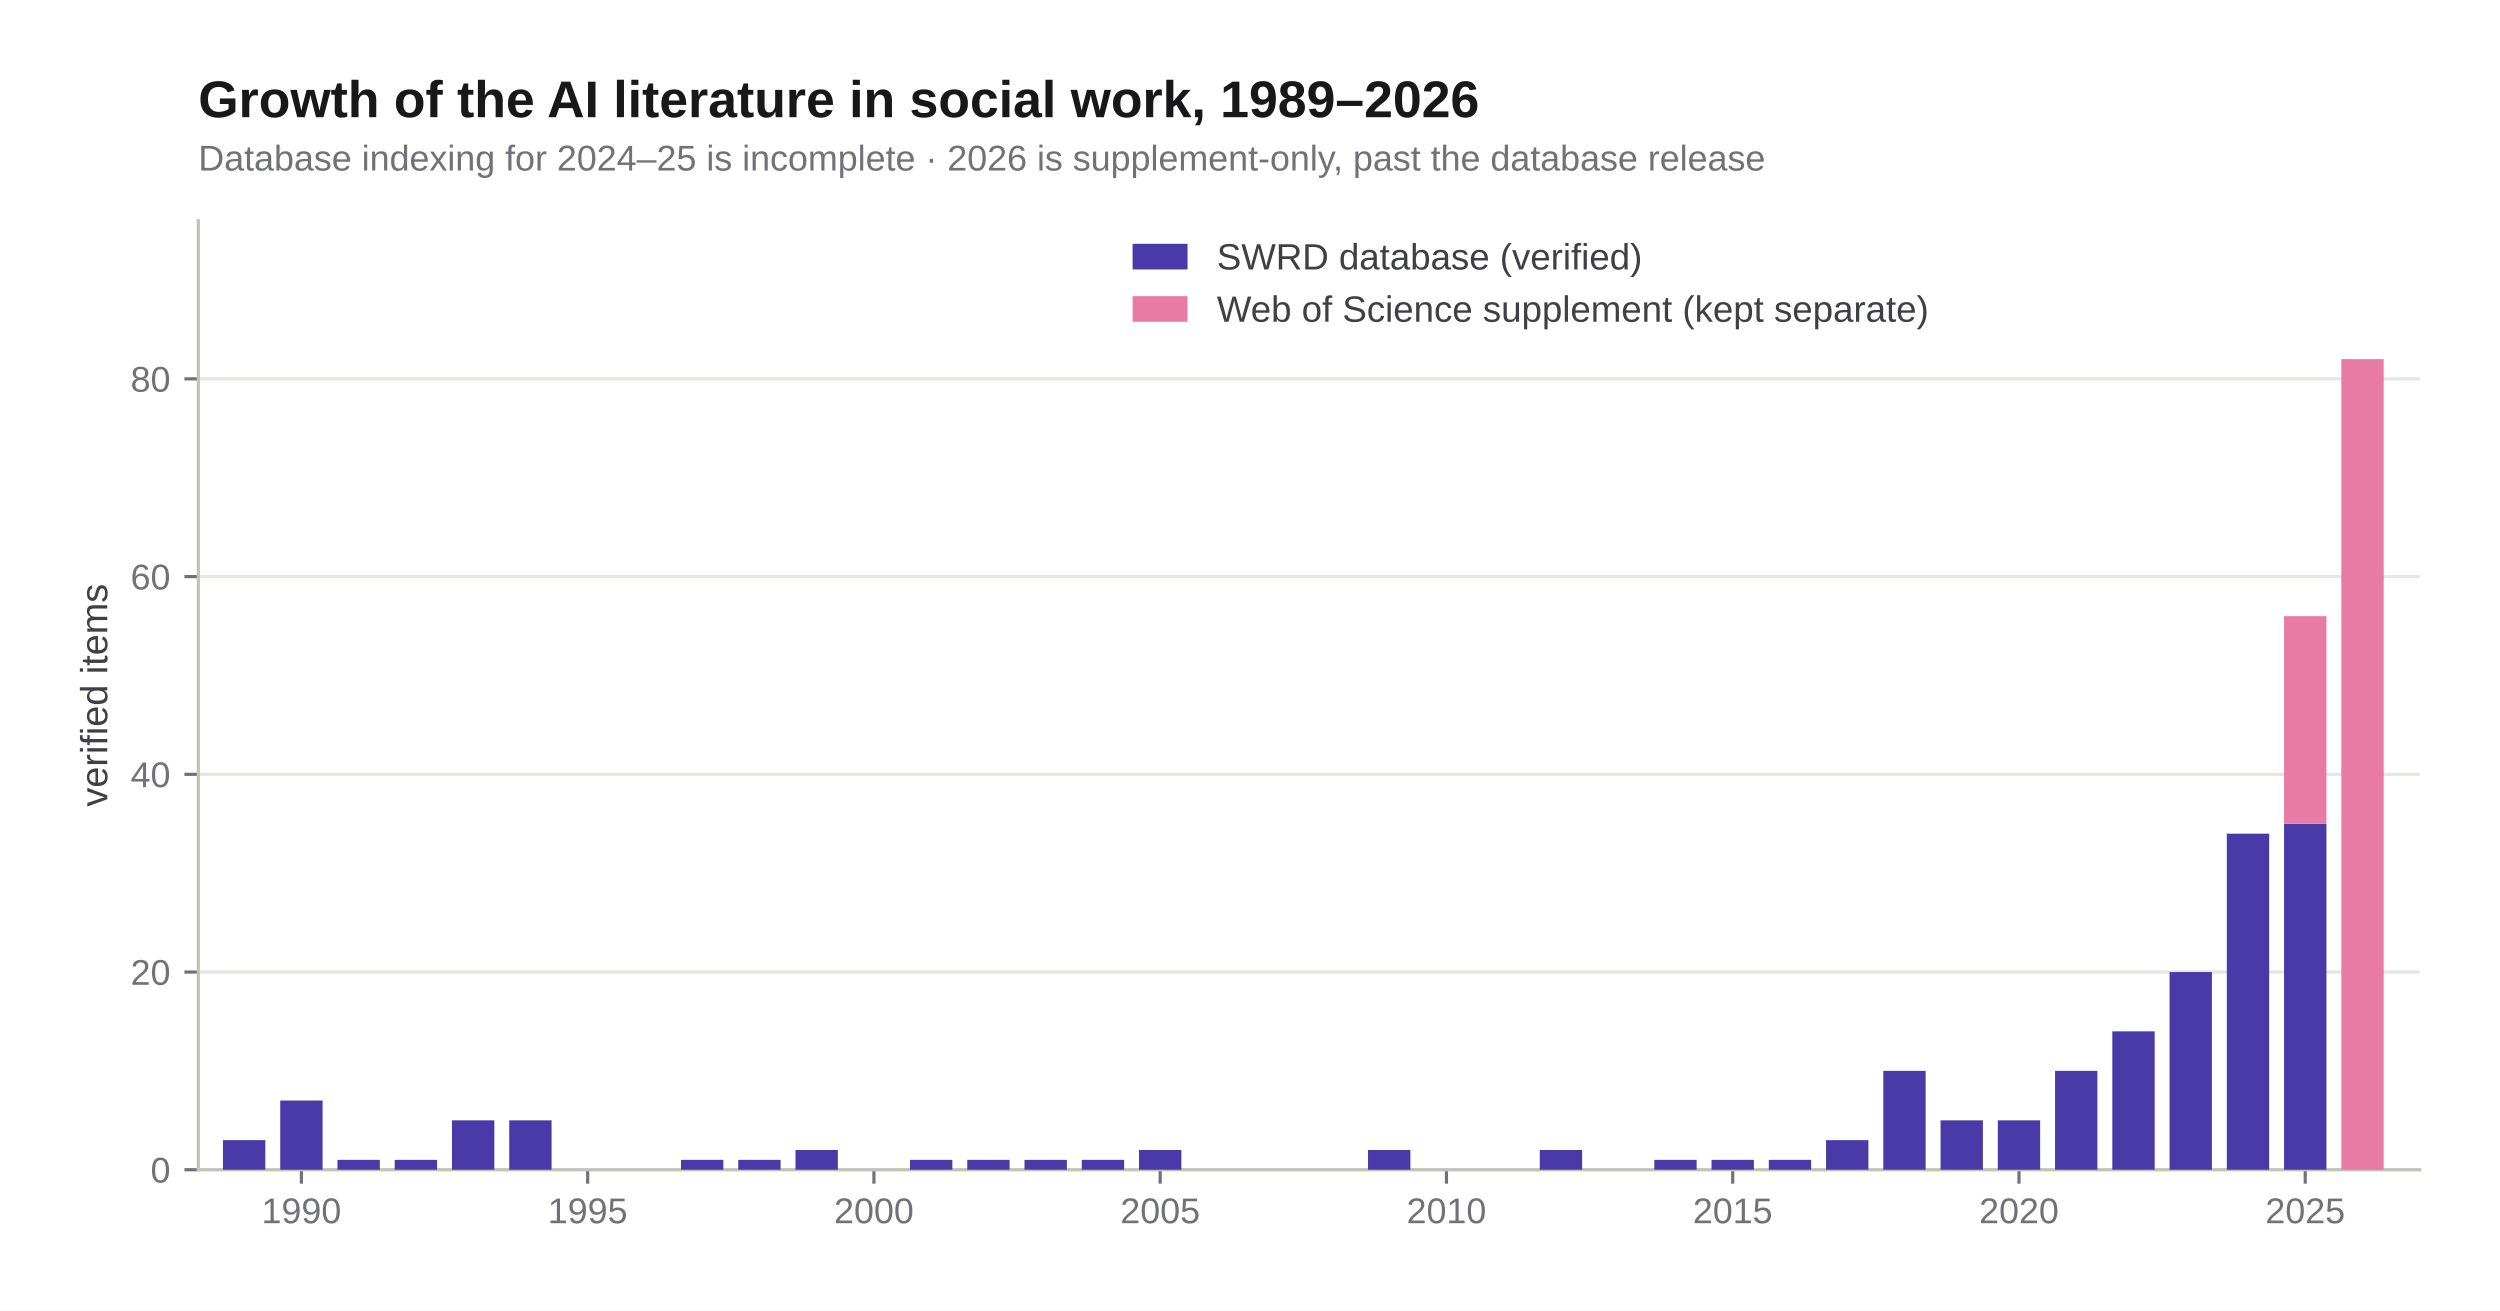
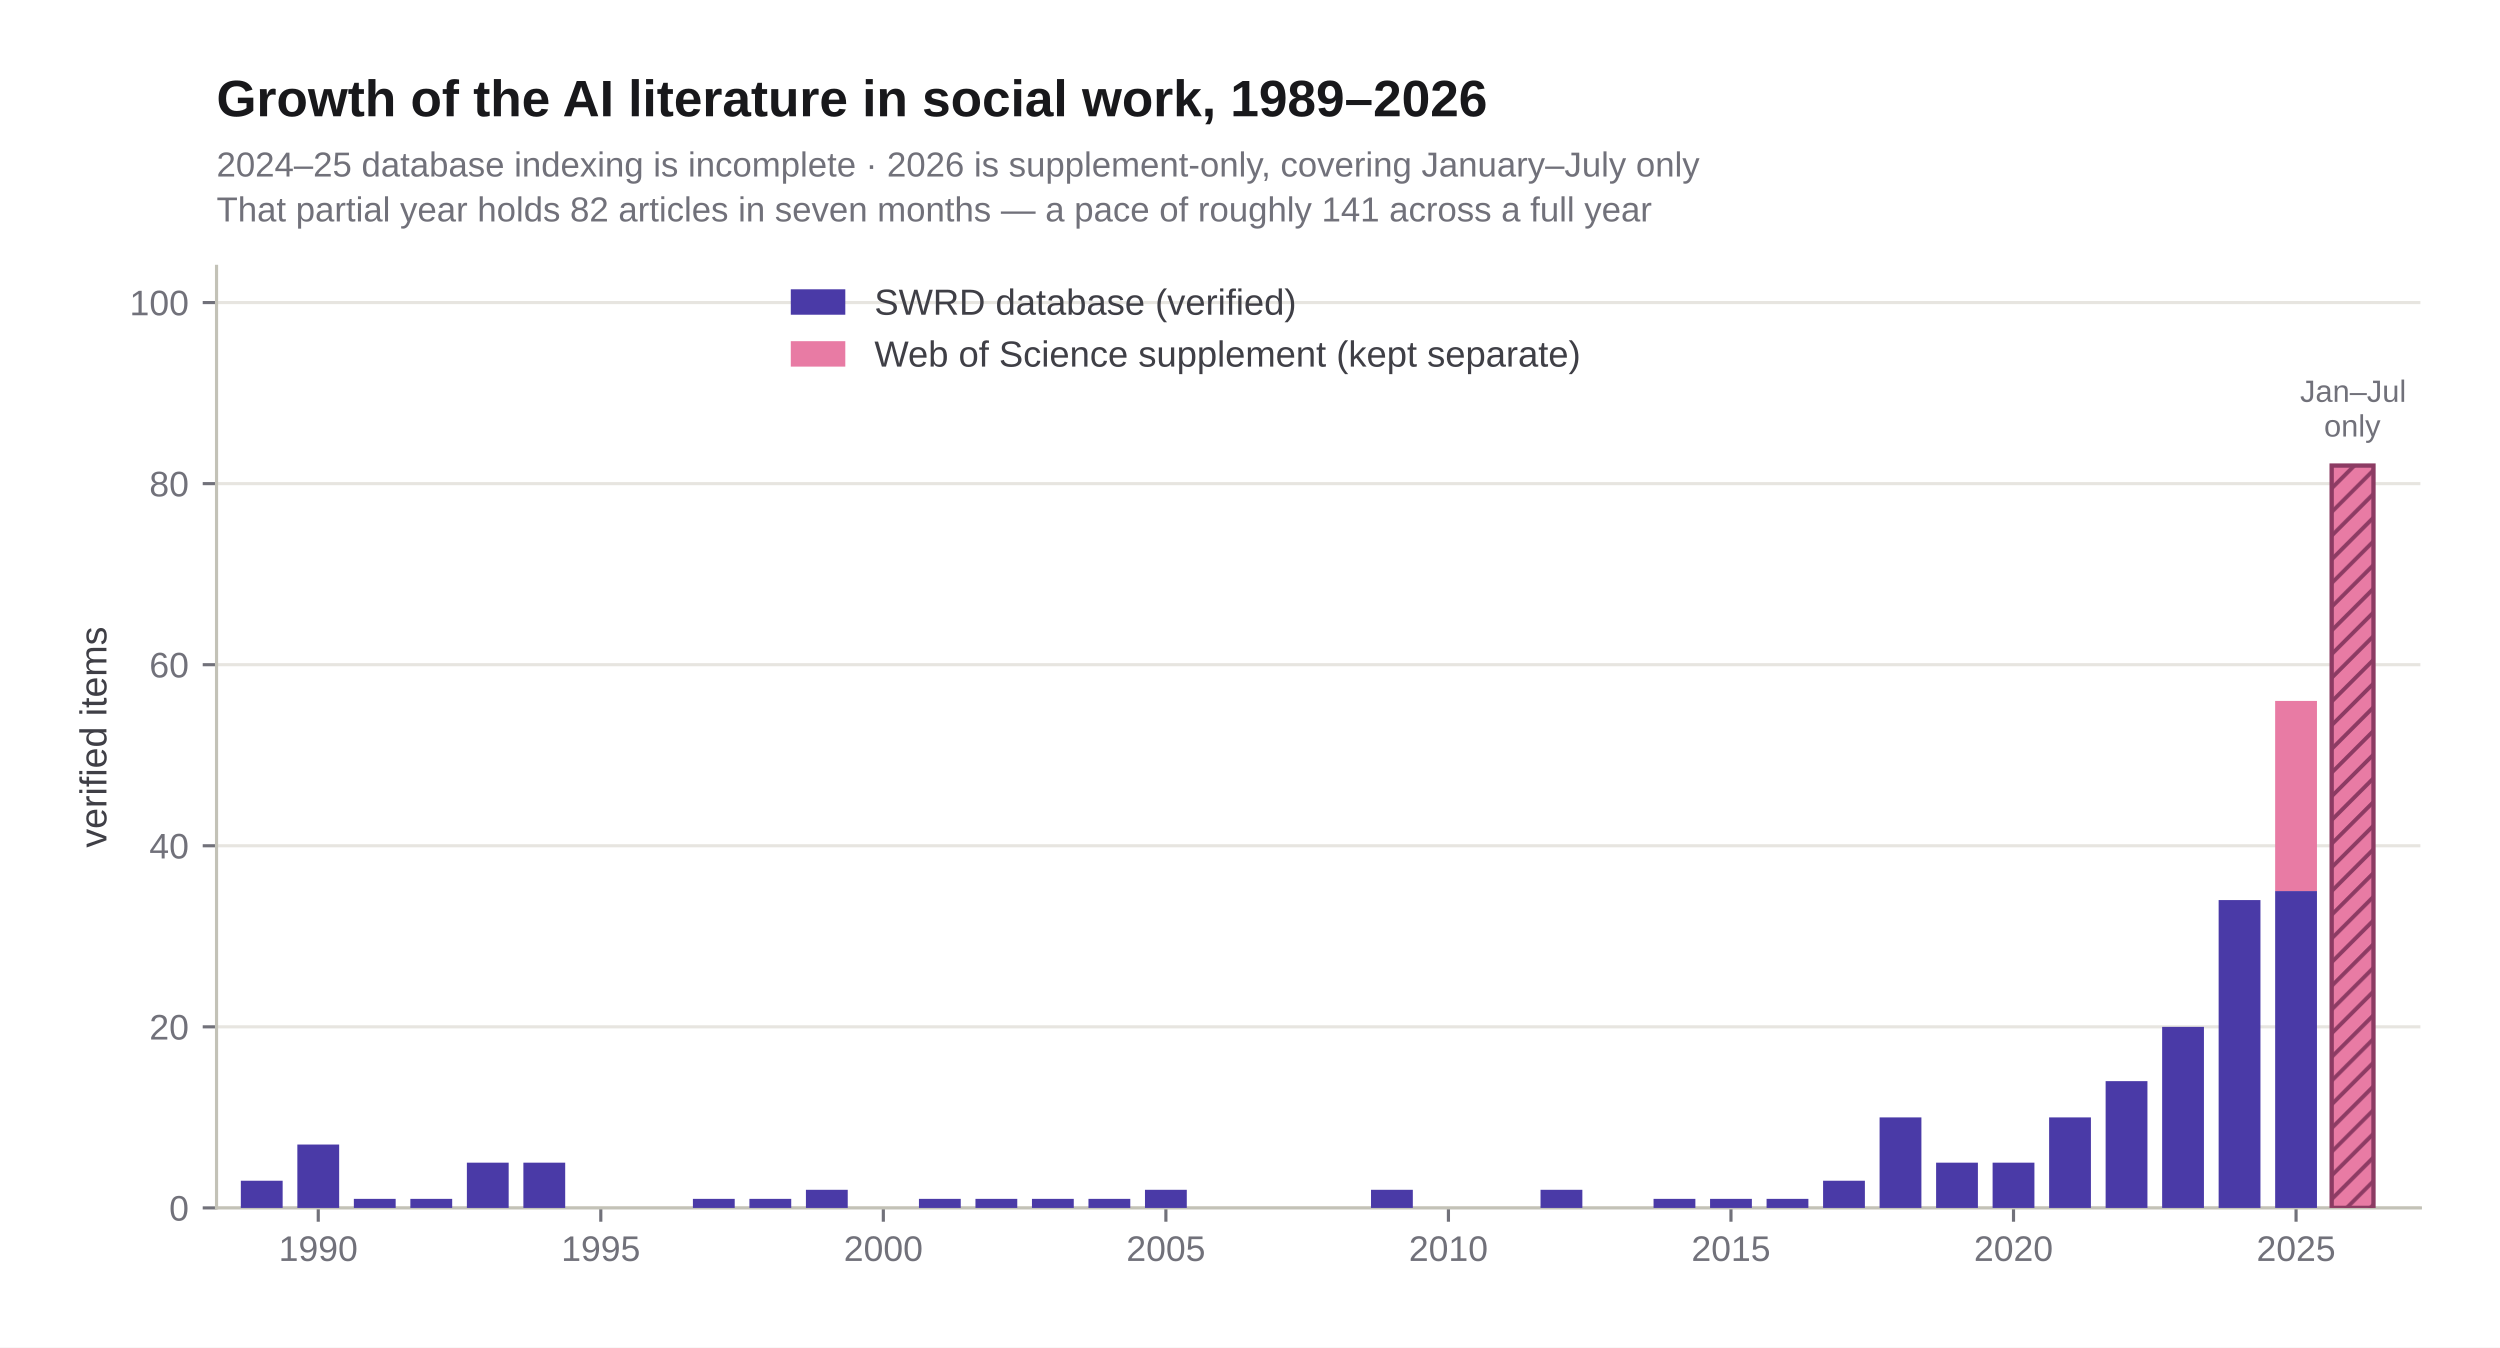
- <svg xmlns="http://www.w3.org/2000/svg" xmlns:xlink="http://www.w3.org/1999/xlink" width="627.982pt" height="329.195pt" viewBox="0 0 627.982 329.195" version="1.1">
+ <svg xmlns="http://www.w3.org/2000/svg" xmlns:xlink="http://www.w3.org/1999/xlink" width="632.986pt" height="341.195pt" viewBox="0 0 632.986 341.195" version="1.1">
  <defs>
    <style type="text/css">*{stroke-linejoin: round; stroke-linecap: butt}</style>
  </defs>
  <g id="figure_1">
    <g id="patch_1">
-       <path d="M 0 329.195  L 627.982 329.195  L 627.982 0  L 0 0  z " style="fill: #ffffff" />
+       <path d="M 0 341.195  L 632.986 341.195  L 632.986 0  L 0 0  z " style="fill: #ffffff" />
    </g>
    <g id="axes_1">
      <g id="patch_2">
-         <path d="M 49.822 293.835  L 607.822 293.835  L 607.822 55.443  L 49.822 55.443  z " style="fill: #ffffff" />
+         <path d="M 54.826 305.835  L 612.826 305.835  L 612.826 67.443  L 54.826 67.443  z " style="fill: #ffffff" />
      </g>
      <g id="matplotlib.axis_1">
        <g id="xtick_1">
          <g id="line2d_1">
            <defs>
-               <path id="med80082643" d="M 0 0  L 0 3.5  " style="stroke: #71717a; stroke-width: 0.8" />
+               <path id="mad8610418d" d="M 0 0  L 0 3.5  " style="stroke: #71717a; stroke-width: 0.8" />
            </defs>
            <g>
-               <use xlink:href="#med80082643" x="75.709" y="293.835" style="fill: #71717a; stroke: #71717a; stroke-width: 0.8" />
+               <use xlink:href="#mad8610418d" x="80.58" y="305.835" style="fill: #71717a; stroke: #71717a; stroke-width: 0.8" />
            </g>
          </g>
          <g id="text_1">
-             <text style="fill: #71717a; font: 9px 'IBM Plex Sans', 'system-ui', 'Helvetica Neue', 'Arial', sans-serif; text-anchor: middle" x="75.709" y="307.261" transform="rotate(-0 75.70886 307.2614)">1990</text>
+             <text style="fill: #71717a; font: 9px 'IBM Plex Sans', 'system-ui', 'Helvetica Neue', 'Arial', sans-serif; text-anchor: middle" x="80.58" y="319.261" transform="rotate(-0 80.57955 319.2614)">1990</text>
          </g>
        </g>
        <g id="xtick_2">
          <g id="line2d_2">
            <g>
-               <use xlink:href="#med80082643" x="147.616" y="293.835" style="fill: #71717a; stroke: #71717a; stroke-width: 0.8" />
+               <use xlink:href="#mad8610418d" x="152.118" y="305.835" style="fill: #71717a; stroke: #71717a; stroke-width: 0.8" />
            </g>
          </g>
          <g id="text_2">
-             <text style="fill: #71717a; font: 9px 'IBM Plex Sans', 'system-ui', 'Helvetica Neue', 'Arial', sans-serif; text-anchor: middle" x="147.616" y="307.261" transform="rotate(-0 147.6161 307.2614)">1995</text>
+             <text style="fill: #71717a; font: 9px 'IBM Plex Sans', 'system-ui', 'Helvetica Neue', 'Arial', sans-serif; text-anchor: middle" x="152.118" y="319.261" transform="rotate(-0 152.118 319.2614)">1995</text>
          </g>
        </g>
        <g id="xtick_3">
          <g id="line2d_3">
            <g>
-               <use xlink:href="#med80082643" x="219.523" y="293.835" style="fill: #71717a; stroke: #71717a; stroke-width: 0.8" />
+               <use xlink:href="#mad8610418d" x="223.656" y="305.835" style="fill: #71717a; stroke: #71717a; stroke-width: 0.8" />
            </g>
          </g>
          <g id="text_3">
-             <text style="fill: #71717a; font: 9px 'IBM Plex Sans', 'system-ui', 'Helvetica Neue', 'Arial', sans-serif; text-anchor: middle" x="219.523" y="307.261" transform="rotate(-0 219.5233 307.2614)">2000</text>
+             <text style="fill: #71717a; font: 9px 'IBM Plex Sans', 'system-ui', 'Helvetica Neue', 'Arial', sans-serif; text-anchor: middle" x="223.656" y="319.261" transform="rotate(-0 223.6565 319.2614)">2000</text>
          </g>
        </g>
        <g id="xtick_4">
          <g id="line2d_4">
            <g>
-               <use xlink:href="#med80082643" x="291.431" y="293.835" style="fill: #71717a; stroke: #71717a; stroke-width: 0.8" />
+               <use xlink:href="#mad8610418d" x="295.195" y="305.835" style="fill: #71717a; stroke: #71717a; stroke-width: 0.8" />
            </g>
          </g>
          <g id="text_4">
-             <text style="fill: #71717a; font: 9px 'IBM Plex Sans', 'system-ui', 'Helvetica Neue', 'Arial', sans-serif; text-anchor: middle" x="291.431" y="307.261" transform="rotate(-0 291.4305 307.2614)">2005</text>
+             <text style="fill: #71717a; font: 9px 'IBM Plex Sans', 'system-ui', 'Helvetica Neue', 'Arial', sans-serif; text-anchor: middle" x="295.195" y="319.261" transform="rotate(-0 295.1949 319.2614)">2005</text>
          </g>
        </g>
        <g id="xtick_5">
          <g id="line2d_5">
            <g>
-               <use xlink:href="#med80082643" x="363.338" y="293.835" style="fill: #71717a; stroke: #71717a; stroke-width: 0.8" />
+               <use xlink:href="#mad8610418d" x="366.733" y="305.835" style="fill: #71717a; stroke: #71717a; stroke-width: 0.8" />
            </g>
          </g>
          <g id="text_5">
-             <text style="fill: #71717a; font: 9px 'IBM Plex Sans', 'system-ui', 'Helvetica Neue', 'Arial', sans-serif; text-anchor: middle" x="363.338" y="307.261" transform="rotate(-0 363.3377 307.2614)">2010</text>
+             <text style="fill: #71717a; font: 9px 'IBM Plex Sans', 'system-ui', 'Helvetica Neue', 'Arial', sans-serif; text-anchor: middle" x="366.733" y="319.261" transform="rotate(-0 366.7334 319.2614)">2010</text>
          </g>
        </g>
        <g id="xtick_6">
          <g id="line2d_6">
            <g>
-               <use xlink:href="#med80082643" x="435.245" y="293.835" style="fill: #71717a; stroke: #71717a; stroke-width: 0.8" />
+               <use xlink:href="#mad8610418d" x="438.272" y="305.835" style="fill: #71717a; stroke: #71717a; stroke-width: 0.8" />
            </g>
          </g>
          <g id="text_6">
-             <text style="fill: #71717a; font: 9px 'IBM Plex Sans', 'system-ui', 'Helvetica Neue', 'Arial', sans-serif; text-anchor: middle" x="435.245" y="307.261" transform="rotate(-0 435.2449 307.2614)">2015</text>
+             <text style="fill: #71717a; font: 9px 'IBM Plex Sans', 'system-ui', 'Helvetica Neue', 'Arial', sans-serif; text-anchor: middle" x="438.272" y="319.261" transform="rotate(-0 438.2719 319.2614)">2015</text>
          </g>
        </g>
        <g id="xtick_7">
          <g id="line2d_7">
            <g>
-               <use xlink:href="#med80082643" x="507.152" y="293.835" style="fill: #71717a; stroke: #71717a; stroke-width: 0.8" />
+               <use xlink:href="#mad8610418d" x="509.81" y="305.835" style="fill: #71717a; stroke: #71717a; stroke-width: 0.8" />
            </g>
          </g>
          <g id="text_7">
-             <text style="fill: #71717a; font: 9px 'IBM Plex Sans', 'system-ui', 'Helvetica Neue', 'Arial', sans-serif; text-anchor: middle" x="507.152" y="307.261" transform="rotate(-0 507.1522 307.2614)">2020</text>
+             <text style="fill: #71717a; font: 9px 'IBM Plex Sans', 'system-ui', 'Helvetica Neue', 'Arial', sans-serif; text-anchor: middle" x="509.81" y="319.261" transform="rotate(-0 509.8103 319.2614)">2020</text>
          </g>
        </g>
        <g id="xtick_8">
          <g id="line2d_8">
            <g>
-               <use xlink:href="#med80082643" x="579.059" y="293.835" style="fill: #71717a; stroke: #71717a; stroke-width: 0.8" />
+               <use xlink:href="#mad8610418d" x="581.349" y="305.835" style="fill: #71717a; stroke: #71717a; stroke-width: 0.8" />
            </g>
          </g>
          <g id="text_8">
-             <text style="fill: #71717a; font: 9px 'IBM Plex Sans', 'system-ui', 'Helvetica Neue', 'Arial', sans-serif; text-anchor: middle" x="579.059" y="307.261" transform="rotate(-0 579.0594 307.2614)">2025</text>
+             <text style="fill: #71717a; font: 9px 'IBM Plex Sans', 'system-ui', 'Helvetica Neue', 'Arial', sans-serif; text-anchor: middle" x="581.349" y="319.261" transform="rotate(-0 581.3488 319.2614)">2025</text>
          </g>
        </g>
      </g>
      <g id="matplotlib.axis_2">
        <g id="ytick_1">
          <g id="line2d_9">
-             <path d="M 49.822 293.835  L 607.822 293.835  " clip-path="url(#p5506b8c9be)" style="fill: none; stroke: #e7e5e0; stroke-width: 0.8; stroke-linecap: square" />
+             <path d="M 54.826 305.835  L 612.826 305.835  " clip-path="url(#pf8985647d4)" style="fill: none; stroke: #e7e5e0; stroke-width: 0.8; stroke-linecap: square" />
          </g>
          <g id="line2d_10">
            <defs>
-               <path id="mc86edf8654" d="M 0 0  L -3.5 0  " style="stroke: #71717a; stroke-width: 0.8" />
+               <path id="mf8b7af0698" d="M 0 0  L -3.5 0  " style="stroke: #71717a; stroke-width: 0.8" />
            </defs>
            <g>
-               <use xlink:href="#mc86edf8654" x="49.822" y="293.835" style="fill: #71717a; stroke: #71717a; stroke-width: 0.8" />
+               <use xlink:href="#mf8b7af0698" x="54.826" y="305.835" style="fill: #71717a; stroke: #71717a; stroke-width: 0.8" />
            </g>
          </g>
          <g id="text_9">
-             <text style="fill: #71717a; font: 9px 'IBM Plex Sans', 'system-ui', 'Helvetica Neue', 'Arial', sans-serif; text-anchor: end" x="42.822" y="297.048" transform="rotate(-0 42.82227 297.0481)">0</text>
+             <text style="fill: #71717a; font: 9px 'IBM Plex Sans', 'system-ui', 'Helvetica Neue', 'Arial', sans-serif; text-anchor: end" x="47.826" y="309.048" transform="rotate(-0 47.8257 309.0481)">0</text>
          </g>
        </g>
        <g id="ytick_2">
          <g id="line2d_11">
-             <path d="M 49.822 244.17  L 607.822 244.17  " clip-path="url(#p5506b8c9be)" style="fill: none; stroke: #e7e5e0; stroke-width: 0.8; stroke-linecap: square" />
+             <path d="M 54.826 259.99  L 612.826 259.99  " clip-path="url(#pf8985647d4)" style="fill: none; stroke: #e7e5e0; stroke-width: 0.8; stroke-linecap: square" />
          </g>
          <g id="line2d_12">
            <g>
-               <use xlink:href="#mc86edf8654" x="49.822" y="244.17" style="fill: #71717a; stroke: #71717a; stroke-width: 0.8" />
+               <use xlink:href="#mf8b7af0698" x="54.826" y="259.99" style="fill: #71717a; stroke: #71717a; stroke-width: 0.8" />
            </g>
          </g>
          <g id="text_10">
-             <text style="fill: #71717a; font: 9px 'IBM Plex Sans', 'system-ui', 'Helvetica Neue', 'Arial', sans-serif; text-anchor: end" x="42.822" y="247.383" transform="rotate(-0 42.82227 247.3831)">20</text>
+             <text style="fill: #71717a; font: 9px 'IBM Plex Sans', 'system-ui', 'Helvetica Neue', 'Arial', sans-serif; text-anchor: end" x="47.826" y="263.203" transform="rotate(-0 47.8257 263.2035)">20</text>
          </g>
        </g>
        <g id="ytick_3">
          <g id="line2d_13">
-             <path d="M 49.822 194.505  L 607.822 194.505  " clip-path="url(#p5506b8c9be)" style="fill: none; stroke: #e7e5e0; stroke-width: 0.8; stroke-linecap: square" />
+             <path d="M 54.826 214.146  L 612.826 214.146  " clip-path="url(#pf8985647d4)" style="fill: none; stroke: #e7e5e0; stroke-width: 0.8; stroke-linecap: square" />
          </g>
          <g id="line2d_14">
            <g>
-               <use xlink:href="#mc86edf8654" x="49.822" y="194.505" style="fill: #71717a; stroke: #71717a; stroke-width: 0.8" />
+               <use xlink:href="#mf8b7af0698" x="54.826" y="214.146" style="fill: #71717a; stroke: #71717a; stroke-width: 0.8" />
            </g>
          </g>
          <g id="text_11">
-             <text style="fill: #71717a; font: 9px 'IBM Plex Sans', 'system-ui', 'Helvetica Neue', 'Arial', sans-serif; text-anchor: end" x="42.822" y="197.718" transform="rotate(-0 42.82227 197.7181)">40</text>
+             <text style="fill: #71717a; font: 9px 'IBM Plex Sans', 'system-ui', 'Helvetica Neue', 'Arial', sans-serif; text-anchor: end" x="47.826" y="217.359" transform="rotate(-0 47.8257 217.3589)">40</text>
          </g>
        </g>
        <g id="ytick_4">
          <g id="line2d_15">
-             <path d="M 49.822 144.84  L 607.822 144.84  " clip-path="url(#p5506b8c9be)" style="fill: none; stroke: #e7e5e0; stroke-width: 0.8; stroke-linecap: square" />
+             <path d="M 54.826 168.301  L 612.826 168.301  " clip-path="url(#pf8985647d4)" style="fill: none; stroke: #e7e5e0; stroke-width: 0.8; stroke-linecap: square" />
          </g>
          <g id="line2d_16">
            <g>
-               <use xlink:href="#mc86edf8654" x="49.822" y="144.84" style="fill: #71717a; stroke: #71717a; stroke-width: 0.8" />
+               <use xlink:href="#mf8b7af0698" x="54.826" y="168.301" style="fill: #71717a; stroke: #71717a; stroke-width: 0.8" />
            </g>
          </g>
          <g id="text_12">
-             <text style="fill: #71717a; font: 9px 'IBM Plex Sans', 'system-ui', 'Helvetica Neue', 'Arial', sans-serif; text-anchor: end" x="42.822" y="148.053" transform="rotate(-0 42.82227 148.0531)">60</text>
+             <text style="fill: #71717a; font: 9px 'IBM Plex Sans', 'system-ui', 'Helvetica Neue', 'Arial', sans-serif; text-anchor: end" x="47.826" y="171.514" transform="rotate(-0 47.8257 171.5142)">60</text>
          </g>
        </g>
        <g id="ytick_5">
          <g id="line2d_17">
-             <path d="M 49.822 95.175  L 607.822 95.175  " clip-path="url(#p5506b8c9be)" style="fill: none; stroke: #e7e5e0; stroke-width: 0.8; stroke-linecap: square" />
+             <path d="M 54.826 122.456  L 612.826 122.456  " clip-path="url(#pf8985647d4)" style="fill: none; stroke: #e7e5e0; stroke-width: 0.8; stroke-linecap: square" />
          </g>
          <g id="line2d_18">
            <g>
-               <use xlink:href="#mc86edf8654" x="49.822" y="95.175" style="fill: #71717a; stroke: #71717a; stroke-width: 0.8" />
+               <use xlink:href="#mf8b7af0698" x="54.826" y="122.456" style="fill: #71717a; stroke: #71717a; stroke-width: 0.8" />
            </g>
          </g>
          <g id="text_13">
-             <text style="fill: #71717a; font: 9px 'IBM Plex Sans', 'system-ui', 'Helvetica Neue', 'Arial', sans-serif; text-anchor: end" x="42.822" y="98.388" transform="rotate(-0 42.82227 98.38809)">80</text>
-           </g>
-         </g>
-         <g id="text_14">
-           <text style="fill: #3f3f46; font: 9.5px 'IBM Plex Sans', 'system-ui', 'Helvetica Neue', 'Arial', sans-serif; text-anchor: middle" x="26.944" y="174.639" transform="rotate(-90 26.94359 174.6388)">verified items</text>
+             <text style="fill: #71717a; font: 9px 'IBM Plex Sans', 'system-ui', 'Helvetica Neue', 'Arial', sans-serif; text-anchor: end" x="47.826" y="125.67" transform="rotate(-0 47.8257 125.6696)">80</text>
+           </g>
+         </g>
+         <g id="ytick_6">
+           <g id="line2d_19">
+             <path d="M 54.826 76.612  L 612.826 76.612  " clip-path="url(#pf8985647d4)" style="fill: none; stroke: #e7e5e0; stroke-width: 0.8; stroke-linecap: square" />
+           </g>
+           <g id="line2d_20">
+             <g>
+               <use xlink:href="#mf8b7af0698" x="54.826" y="76.612" style="fill: #71717a; stroke: #71717a; stroke-width: 0.8" />
+             </g>
+           </g>
+           <g id="text_14">
+             <text style="fill: #71717a; font: 9px 'IBM Plex Sans', 'system-ui', 'Helvetica Neue', 'Arial', sans-serif; text-anchor: end" x="47.826" y="79.825" transform="rotate(-0 47.8257 79.82502)">100</text>
+           </g>
+         </g>
+         <g id="text_15">
+           <text style="fill: #3f3f46; font: 9.5px 'IBM Plex Sans', 'system-ui', 'Helvetica Neue', 'Arial', sans-serif; text-anchor: middle" x="26.944" y="186.639" transform="rotate(-90 26.94359 186.6388)">verified items</text>
        </g>
      </g>
      <g id="patch_3">
-         <path d="M 49.822 293.835  L 49.822 55.443  " style="fill: none; stroke: #c3c2b7; stroke-width: 0.8; stroke-linejoin: miter; stroke-linecap: square" />
+         <path d="M 54.826 305.835  L 54.826 67.443  " style="fill: none; stroke: #c3c2b7; stroke-width: 0.8; stroke-linejoin: miter; stroke-linecap: square" />
      </g>
      <g id="patch_4">
-         <path d="M 49.822 293.835  L 607.822 293.835  " style="fill: none; stroke: #c3c2b7; stroke-width: 0.8; stroke-linejoin: miter; stroke-linecap: square" />
+         <path d="M 54.826 305.835  L 612.826 305.835  " style="fill: none; stroke: #c3c2b7; stroke-width: 0.8; stroke-linejoin: miter; stroke-linecap: square" />
      </g>
      <g id="patch_5">
-         <path d="M 56.006 293.835  L 66.649 293.835  L 66.649 286.385  L 56.006 286.385  z " clip-path="url(#p5506b8c9be)" style="fill: #4a3aa7" />
+         <path d="M 60.978 305.835  L 71.566 305.835  L 71.566 298.958  L 60.978 298.958  z " clip-path="url(#pf8985647d4)" style="fill: #4a3aa7" />
      </g>
      <g id="patch_6">
-         <path d="M 70.388 293.835  L 81.03 293.835  L 81.03 276.452  L 70.388 276.452  z " clip-path="url(#p5506b8c9be)" style="fill: #4a3aa7" />
+         <path d="M 75.286 305.835  L 85.873 305.835  L 85.873 289.789  L 75.286 289.789  z " clip-path="url(#pf8985647d4)" style="fill: #4a3aa7" />
      </g>
      <g id="patch_7">
-         <path d="M 84.769 293.835  L 95.411 293.835  L 95.411 291.352  L 84.769 291.352  z " clip-path="url(#p5506b8c9be)" style="fill: #4a3aa7" />
+         <path d="M 89.593 305.835  L 100.181 305.835  L 100.181 303.543  L 89.593 303.543  z " clip-path="url(#pf8985647d4)" style="fill: #4a3aa7" />
      </g>
      <g id="patch_8">
-         <path d="M 99.151 293.835  L 109.793 293.835  L 109.793 291.352  L 99.151 291.352  z " clip-path="url(#p5506b8c9be)" style="fill: #4a3aa7" />
+         <path d="M 103.901 305.835  L 114.489 305.835  L 114.489 303.543  L 103.901 303.543  z " clip-path="url(#pf8985647d4)" style="fill: #4a3aa7" />
      </g>
      <g id="patch_9">
-         <path d="M 113.532 293.835  L 124.174 293.835  L 124.174 281.419  L 113.532 281.419  z " clip-path="url(#p5506b8c9be)" style="fill: #4a3aa7" />
+         <path d="M 118.209 305.835  L 128.796 305.835  L 128.796 294.374  L 118.209 294.374  z " clip-path="url(#pf8985647d4)" style="fill: #4a3aa7" />
      </g>
      <g id="patch_10">
-         <path d="M 127.914 293.835  L 138.556 293.835  L 138.556 281.419  L 127.914 281.419  z " clip-path="url(#p5506b8c9be)" style="fill: #4a3aa7" />
+         <path d="M 132.516 305.835  L 143.104 305.835  L 143.104 294.374  L 132.516 294.374  z " clip-path="url(#pf8985647d4)" style="fill: #4a3aa7" />
      </g>
      <g id="patch_11">
-         <path d="M 142.295 293.835  L 152.937 293.835  L 152.937 293.835  L 142.295 293.835  z " clip-path="url(#p5506b8c9be)" style="fill: #4a3aa7" />
+         <path d="M 146.824 305.835  L 157.412 305.835  L 157.412 305.835  L 146.824 305.835  z " clip-path="url(#pf8985647d4)" style="fill: #4a3aa7" />
      </g>
      <g id="patch_12">
-         <path d="M 156.676 293.835  L 167.319 293.835  L 167.319 293.835  L 156.676 293.835  z " clip-path="url(#p5506b8c9be)" style="fill: #4a3aa7" />
+         <path d="M 161.132 305.835  L 171.72 305.835  L 171.72 305.835  L 161.132 305.835  z " clip-path="url(#pf8985647d4)" style="fill: #4a3aa7" />
      </g>
      <g id="patch_13">
-         <path d="M 171.058 293.835  L 181.7 293.835  L 181.7 291.352  L 171.058 291.352  z " clip-path="url(#p5506b8c9be)" style="fill: #4a3aa7" />
+         <path d="M 175.44 305.835  L 186.027 305.835  L 186.027 303.543  L 175.44 303.543  z " clip-path="url(#pf8985647d4)" style="fill: #4a3aa7" />
      </g>
      <g id="patch_14">
-         <path d="M 185.439 293.835  L 196.082 293.835  L 196.082 291.352  L 185.439 291.352  z " clip-path="url(#p5506b8c9be)" style="fill: #4a3aa7" />
+         <path d="M 189.747 305.835  L 200.335 305.835  L 200.335 303.543  L 189.747 303.543  z " clip-path="url(#pf8985647d4)" style="fill: #4a3aa7" />
      </g>
      <g id="patch_15">
-         <path d="M 199.821 293.835  L 210.463 293.835  L 210.463 288.868  L 199.821 288.868  z " clip-path="url(#p5506b8c9be)" style="fill: #4a3aa7" />
+         <path d="M 204.055 305.835  L 214.643 305.835  L 214.643 301.25  L 204.055 301.25  z " clip-path="url(#pf8985647d4)" style="fill: #4a3aa7" />
      </g>
      <g id="patch_16">
-         <path d="M 214.202 293.835  L 224.844 293.835  L 224.844 293.835  L 214.202 293.835  z " clip-path="url(#p5506b8c9be)" style="fill: #4a3aa7" />
+         <path d="M 218.363 305.835  L 228.95 305.835  L 228.95 305.835  L 218.363 305.835  z " clip-path="url(#pf8985647d4)" style="fill: #4a3aa7" />
      </g>
      <g id="patch_17">
-         <path d="M 228.584 293.835  L 239.226 293.835  L 239.226 291.352  L 228.584 291.352  z " clip-path="url(#p5506b8c9be)" style="fill: #4a3aa7" />
+         <path d="M 232.67 305.835  L 243.258 305.835  L 243.258 303.543  L 232.67 303.543  z " clip-path="url(#pf8985647d4)" style="fill: #4a3aa7" />
      </g>
      <g id="patch_18">
-         <path d="M 242.965 293.835  L 253.607 293.835  L 253.607 291.352  L 242.965 291.352  z " clip-path="url(#p5506b8c9be)" style="fill: #4a3aa7" />
+         <path d="M 246.978 305.835  L 257.566 305.835  L 257.566 303.543  L 246.978 303.543  z " clip-path="url(#pf8985647d4)" style="fill: #4a3aa7" />
      </g>
      <g id="patch_19">
-         <path d="M 257.346 293.835  L 267.989 293.835  L 267.989 291.352  L 257.346 291.352  z " clip-path="url(#p5506b8c9be)" style="fill: #4a3aa7" />
+         <path d="M 261.286 305.835  L 271.873 305.835  L 271.873 303.543  L 261.286 303.543  z " clip-path="url(#pf8985647d4)" style="fill: #4a3aa7" />
      </g>
      <g id="patch_20">
-         <path d="M 271.728 293.835  L 282.37 293.835  L 282.37 291.352  L 271.728 291.352  z " clip-path="url(#p5506b8c9be)" style="fill: #4a3aa7" />
+         <path d="M 275.593 305.835  L 286.181 305.835  L 286.181 303.543  L 275.593 303.543  z " clip-path="url(#pf8985647d4)" style="fill: #4a3aa7" />
      </g>
      <g id="patch_21">
-         <path d="M 286.109 293.835  L 296.752 293.835  L 296.752 288.868  L 286.109 288.868  z " clip-path="url(#p5506b8c9be)" style="fill: #4a3aa7" />
+         <path d="M 289.901 305.835  L 300.489 305.835  L 300.489 301.25  L 289.901 301.25  z " clip-path="url(#pf8985647d4)" style="fill: #4a3aa7" />
      </g>
      <g id="patch_22">
-         <path d="M 300.491 293.835  L 311.133 293.835  L 311.133 293.835  L 300.491 293.835  z " clip-path="url(#p5506b8c9be)" style="fill: #4a3aa7" />
+         <path d="M 304.209 305.835  L 314.796 305.835  L 314.796 305.835  L 304.209 305.835  z " clip-path="url(#pf8985647d4)" style="fill: #4a3aa7" />
      </g>
      <g id="patch_23">
-         <path d="M 314.872 293.835  L 325.515 293.835  L 325.515 293.835  L 314.872 293.835  z " clip-path="url(#p5506b8c9be)" style="fill: #4a3aa7" />
+         <path d="M 318.516 305.835  L 329.104 305.835  L 329.104 305.835  L 318.516 305.835  z " clip-path="url(#pf8985647d4)" style="fill: #4a3aa7" />
      </g>
      <g id="patch_24">
-         <path d="M 329.254 293.835  L 339.896 293.835  L 339.896 293.835  L 329.254 293.835  z " clip-path="url(#p5506b8c9be)" style="fill: #4a3aa7" />
+         <path d="M 332.824 305.835  L 343.412 305.835  L 343.412 305.835  L 332.824 305.835  z " clip-path="url(#pf8985647d4)" style="fill: #4a3aa7" />
      </g>
      <g id="patch_25">
-         <path d="M 343.635 293.835  L 354.277 293.835  L 354.277 288.868  L 343.635 288.868  z " clip-path="url(#p5506b8c9be)" style="fill: #4a3aa7" />
+         <path d="M 347.132 305.835  L 357.72 305.835  L 357.72 301.25  L 347.132 301.25  z " clip-path="url(#pf8985647d4)" style="fill: #4a3aa7" />
      </g>
      <g id="patch_26">
-         <path d="M 358.017 293.835  L 368.659 293.835  L 368.659 293.835  L 358.017 293.835  z " clip-path="url(#p5506b8c9be)" style="fill: #4a3aa7" />
+         <path d="M 361.44 305.835  L 372.027 305.835  L 372.027 305.835  L 361.44 305.835  z " clip-path="url(#pf8985647d4)" style="fill: #4a3aa7" />
      </g>
      <g id="patch_27">
-         <path d="M 372.398 293.835  L 383.04 293.835  L 383.04 293.835  L 372.398 293.835  z " clip-path="url(#p5506b8c9be)" style="fill: #4a3aa7" />
+         <path d="M 375.747 305.835  L 386.335 305.835  L 386.335 305.835  L 375.747 305.835  z " clip-path="url(#pf8985647d4)" style="fill: #4a3aa7" />
      </g>
      <g id="patch_28">
-         <path d="M 386.779 293.835  L 397.422 293.835  L 397.422 288.868  L 386.779 288.868  z " clip-path="url(#p5506b8c9be)" style="fill: #4a3aa7" />
+         <path d="M 390.055 305.835  L 400.643 305.835  L 400.643 301.25  L 390.055 301.25  z " clip-path="url(#pf8985647d4)" style="fill: #4a3aa7" />
      </g>
      <g id="patch_29">
-         <path d="M 401.161 293.835  L 411.803 293.835  L 411.803 293.835  L 401.161 293.835  z " clip-path="url(#p5506b8c9be)" style="fill: #4a3aa7" />
+         <path d="M 404.363 305.835  L 414.95 305.835  L 414.95 305.835  L 404.363 305.835  z " clip-path="url(#pf8985647d4)" style="fill: #4a3aa7" />
      </g>
      <g id="patch_30">
-         <path d="M 415.542 293.835  L 426.185 293.835  L 426.185 291.352  L 415.542 291.352  z " clip-path="url(#p5506b8c9be)" style="fill: #4a3aa7" />
+         <path d="M 418.67 305.835  L 429.258 305.835  L 429.258 303.543  L 418.67 303.543  z " clip-path="url(#pf8985647d4)" style="fill: #4a3aa7" />
      </g>
      <g id="patch_31">
-         <path d="M 429.924 293.835  L 440.566 293.835  L 440.566 291.352  L 429.924 291.352  z " clip-path="url(#p5506b8c9be)" style="fill: #4a3aa7" />
+         <path d="M 432.978 305.835  L 443.566 305.835  L 443.566 303.543  L 432.978 303.543  z " clip-path="url(#pf8985647d4)" style="fill: #4a3aa7" />
      </g>
      <g id="patch_32">
-         <path d="M 444.305 293.835  L 454.948 293.835  L 454.948 291.352  L 444.305 291.352  z " clip-path="url(#p5506b8c9be)" style="fill: #4a3aa7" />
+         <path d="M 447.286 305.835  L 457.873 305.835  L 457.873 303.543  L 447.286 303.543  z " clip-path="url(#pf8985647d4)" style="fill: #4a3aa7" />
      </g>
      <g id="patch_33">
-         <path d="M 458.687 293.835  L 469.329 293.835  L 469.329 286.385  L 458.687 286.385  z " clip-path="url(#p5506b8c9be)" style="fill: #4a3aa7" />
+         <path d="M 461.593 305.835  L 472.181 305.835  L 472.181 298.958  L 461.593 298.958  z " clip-path="url(#pf8985647d4)" style="fill: #4a3aa7" />
      </g>
      <g id="patch_34">
-         <path d="M 473.068 293.835  L 483.71 293.835  L 483.71 269.002  L 473.068 269.002  z " clip-path="url(#p5506b8c9be)" style="fill: #4a3aa7" />
+         <path d="M 475.901 305.835  L 486.489 305.835  L 486.489 282.913  L 475.901 282.913  z " clip-path="url(#pf8985647d4)" style="fill: #4a3aa7" />
      </g>
      <g id="patch_35">
-         <path d="M 487.45 293.835  L 498.092 293.835  L 498.092 281.419  L 487.45 281.419  z " clip-path="url(#p5506b8c9be)" style="fill: #4a3aa7" />
+         <path d="M 490.209 305.835  L 500.796 305.835  L 500.796 294.374  L 490.209 294.374  z " clip-path="url(#pf8985647d4)" style="fill: #4a3aa7" />
      </g>
      <g id="patch_36">
-         <path d="M 501.831 293.835  L 512.473 293.835  L 512.473 281.419  L 501.831 281.419  z " clip-path="url(#p5506b8c9be)" style="fill: #4a3aa7" />
+         <path d="M 504.516 305.835  L 515.104 305.835  L 515.104 294.374  L 504.516 294.374  z " clip-path="url(#pf8985647d4)" style="fill: #4a3aa7" />
      </g>
      <g id="patch_37">
-         <path d="M 516.212 293.835  L 526.855 293.835  L 526.855 269.002  L 516.212 269.002  z " clip-path="url(#p5506b8c9be)" style="fill: #4a3aa7" />
+         <path d="M 518.824 305.835  L 529.412 305.835  L 529.412 282.913  L 518.824 282.913  z " clip-path="url(#pf8985647d4)" style="fill: #4a3aa7" />
      </g>
      <g id="patch_38">
-         <path d="M 530.594 293.835  L 541.236 293.835  L 541.236 259.069  L 530.594 259.069  z " clip-path="url(#p5506b8c9be)" style="fill: #4a3aa7" />
+         <path d="M 533.132 305.835  L 543.72 305.835  L 543.72 273.744  L 533.132 273.744  z " clip-path="url(#pf8985647d4)" style="fill: #4a3aa7" />
      </g>
      <g id="patch_39">
-         <path d="M 544.975 293.835  L 555.618 293.835  L 555.618 244.17  L 544.975 244.17  z " clip-path="url(#p5506b8c9be)" style="fill: #4a3aa7" />
+         <path d="M 547.44 305.835  L 558.027 305.835  L 558.027 259.99  L 547.44 259.99  z " clip-path="url(#pf8985647d4)" style="fill: #4a3aa7" />
      </g>
      <g id="patch_40">
-         <path d="M 559.357 293.835  L 569.999 293.835  L 569.999 209.404  L 559.357 209.404  z " clip-path="url(#p5506b8c9be)" style="fill: #4a3aa7" />
+         <path d="M 561.747 305.835  L 572.335 305.835  L 572.335 227.899  L 561.747 227.899  z " clip-path="url(#pf8985647d4)" style="fill: #4a3aa7" />
      </g>
      <g id="patch_41">
-         <path d="M 573.738 293.835  L 584.381 293.835  L 584.381 206.921  L 573.738 206.921  z " clip-path="url(#p5506b8c9be)" style="fill: #4a3aa7" />
+         <path d="M 576.055 305.835  L 586.643 305.835  L 586.643 225.607  L 576.055 225.607  z " clip-path="url(#pf8985647d4)" style="fill: #4a3aa7" />
      </g>
      <g id="patch_42">
-         <path d="M 588.12 293.835  L 598.762 293.835  L 598.762 293.835  L 588.12 293.835  z " clip-path="url(#p5506b8c9be)" style="fill: #4a3aa7" />
+         <path d="M 590.363 305.835  L 600.95 305.835  L 600.95 305.835  L 590.363 305.835  z " clip-path="url(#pf8985647d4)" style="fill: #4a3aa7" />
      </g>
      <g id="patch_43">
-         <path d="M 56.006 286.385  L 66.649 286.385  L 66.649 286.385  L 56.006 286.385  z " clip-path="url(#p5506b8c9be)" style="fill: #e87ba4" />
+         <path d="M 60.978 298.958  L 71.566 298.958  L 71.566 298.958  L 60.978 298.958  z " clip-path="url(#pf8985647d4)" style="fill: #e87ba4" />
      </g>
      <g id="patch_44">
-         <path d="M 70.388 276.452  L 81.03 276.452  L 81.03 276.452  L 70.388 276.452  z " clip-path="url(#p5506b8c9be)" style="fill: #e87ba4" />
+         <path d="M 75.286 289.789  L 85.873 289.789  L 85.873 289.789  L 75.286 289.789  z " clip-path="url(#pf8985647d4)" style="fill: #e87ba4" />
      </g>
      <g id="patch_45">
-         <path d="M 84.769 291.352  L 95.411 291.352  L 95.411 291.352  L 84.769 291.352  z " clip-path="url(#p5506b8c9be)" style="fill: #e87ba4" />
+         <path d="M 89.593 303.543  L 100.181 303.543  L 100.181 303.543  L 89.593 303.543  z " clip-path="url(#pf8985647d4)" style="fill: #e87ba4" />
      </g>
      <g id="patch_46">
-         <path d="M 99.151 291.352  L 109.793 291.352  L 109.793 291.352  L 99.151 291.352  z " clip-path="url(#p5506b8c9be)" style="fill: #e87ba4" />
+         <path d="M 103.901 303.543  L 114.489 303.543  L 114.489 303.543  L 103.901 303.543  z " clip-path="url(#pf8985647d4)" style="fill: #e87ba4" />
      </g>
      <g id="patch_47">
-         <path d="M 113.532 281.419  L 124.174 281.419  L 124.174 281.419  L 113.532 281.419  z " clip-path="url(#p5506b8c9be)" style="fill: #e87ba4" />
+         <path d="M 118.209 294.374  L 128.796 294.374  L 128.796 294.374  L 118.209 294.374  z " clip-path="url(#pf8985647d4)" style="fill: #e87ba4" />
      </g>
      <g id="patch_48">
-         <path d="M 127.914 281.419  L 138.556 281.419  L 138.556 281.419  L 127.914 281.419  z " clip-path="url(#p5506b8c9be)" style="fill: #e87ba4" />
+         <path d="M 132.516 294.374  L 143.104 294.374  L 143.104 294.374  L 132.516 294.374  z " clip-path="url(#pf8985647d4)" style="fill: #e87ba4" />
      </g>
      <g id="patch_49">
-         <path d="M 142.295 293.835  L 152.937 293.835  L 152.937 293.835  L 142.295 293.835  z " clip-path="url(#p5506b8c9be)" style="fill: #e87ba4" />
+         <path d="M 146.824 305.835  L 157.412 305.835  L 157.412 305.835  L 146.824 305.835  z " clip-path="url(#pf8985647d4)" style="fill: #e87ba4" />
      </g>
      <g id="patch_50">
-         <path d="M 156.676 293.835  L 167.319 293.835  L 167.319 293.835  L 156.676 293.835  z " clip-path="url(#p5506b8c9be)" style="fill: #e87ba4" />
+         <path d="M 161.132 305.835  L 171.72 305.835  L 171.72 305.835  L 161.132 305.835  z " clip-path="url(#pf8985647d4)" style="fill: #e87ba4" />
      </g>
      <g id="patch_51">
-         <path d="M 171.058 291.352  L 181.7 291.352  L 181.7 291.352  L 171.058 291.352  z " clip-path="url(#p5506b8c9be)" style="fill: #e87ba4" />
+         <path d="M 175.44 303.543  L 186.027 303.543  L 186.027 303.543  L 175.44 303.543  z " clip-path="url(#pf8985647d4)" style="fill: #e87ba4" />
      </g>
      <g id="patch_52">
-         <path d="M 185.439 291.352  L 196.082 291.352  L 196.082 291.352  L 185.439 291.352  z " clip-path="url(#p5506b8c9be)" style="fill: #e87ba4" />
+         <path d="M 189.747 303.543  L 200.335 303.543  L 200.335 303.543  L 189.747 303.543  z " clip-path="url(#pf8985647d4)" style="fill: #e87ba4" />
      </g>
      <g id="patch_53">
-         <path d="M 199.821 288.868  L 210.463 288.868  L 210.463 288.868  L 199.821 288.868  z " clip-path="url(#p5506b8c9be)" style="fill: #e87ba4" />
+         <path d="M 204.055 301.25  L 214.643 301.25  L 214.643 301.25  L 204.055 301.25  z " clip-path="url(#pf8985647d4)" style="fill: #e87ba4" />
      </g>
      <g id="patch_54">
-         <path d="M 214.202 293.835  L 224.844 293.835  L 224.844 293.835  L 214.202 293.835  z " clip-path="url(#p5506b8c9be)" style="fill: #e87ba4" />
+         <path d="M 218.363 305.835  L 228.95 305.835  L 228.95 305.835  L 218.363 305.835  z " clip-path="url(#pf8985647d4)" style="fill: #e87ba4" />
      </g>
      <g id="patch_55">
-         <path d="M 228.584 291.352  L 239.226 291.352  L 239.226 291.352  L 228.584 291.352  z " clip-path="url(#p5506b8c9be)" style="fill: #e87ba4" />
+         <path d="M 232.67 303.543  L 243.258 303.543  L 243.258 303.543  L 232.67 303.543  z " clip-path="url(#pf8985647d4)" style="fill: #e87ba4" />
      </g>
      <g id="patch_56">
-         <path d="M 242.965 291.352  L 253.607 291.352  L 253.607 291.352  L 242.965 291.352  z " clip-path="url(#p5506b8c9be)" style="fill: #e87ba4" />
+         <path d="M 246.978 303.543  L 257.566 303.543  L 257.566 303.543  L 246.978 303.543  z " clip-path="url(#pf8985647d4)" style="fill: #e87ba4" />
      </g>
      <g id="patch_57">
-         <path d="M 257.346 291.352  L 267.989 291.352  L 267.989 291.352  L 257.346 291.352  z " clip-path="url(#p5506b8c9be)" style="fill: #e87ba4" />
+         <path d="M 261.286 303.543  L 271.873 303.543  L 271.873 303.543  L 261.286 303.543  z " clip-path="url(#pf8985647d4)" style="fill: #e87ba4" />
      </g>
      <g id="patch_58">
-         <path d="M 271.728 291.352  L 282.37 291.352  L 282.37 291.352  L 271.728 291.352  z " clip-path="url(#p5506b8c9be)" style="fill: #e87ba4" />
+         <path d="M 275.593 303.543  L 286.181 303.543  L 286.181 303.543  L 275.593 303.543  z " clip-path="url(#pf8985647d4)" style="fill: #e87ba4" />
      </g>
      <g id="patch_59">
-         <path d="M 286.109 288.868  L 296.752 288.868  L 296.752 288.868  L 286.109 288.868  z " clip-path="url(#p5506b8c9be)" style="fill: #e87ba4" />
+         <path d="M 289.901 301.25  L 300.489 301.25  L 300.489 301.25  L 289.901 301.25  z " clip-path="url(#pf8985647d4)" style="fill: #e87ba4" />
      </g>
      <g id="patch_60">
-         <path d="M 300.491 293.835  L 311.133 293.835  L 311.133 293.835  L 300.491 293.835  z " clip-path="url(#p5506b8c9be)" style="fill: #e87ba4" />
+         <path d="M 304.209 305.835  L 314.796 305.835  L 314.796 305.835  L 304.209 305.835  z " clip-path="url(#pf8985647d4)" style="fill: #e87ba4" />
      </g>
      <g id="patch_61">
-         <path d="M 314.872 293.835  L 325.515 293.835  L 325.515 293.835  L 314.872 293.835  z " clip-path="url(#p5506b8c9be)" style="fill: #e87ba4" />
+         <path d="M 318.516 305.835  L 329.104 305.835  L 329.104 305.835  L 318.516 305.835  z " clip-path="url(#pf8985647d4)" style="fill: #e87ba4" />
      </g>
      <g id="patch_62">
-         <path d="M 329.254 293.835  L 339.896 293.835  L 339.896 293.835  L 329.254 293.835  z " clip-path="url(#p5506b8c9be)" style="fill: #e87ba4" />
+         <path d="M 332.824 305.835  L 343.412 305.835  L 343.412 305.835  L 332.824 305.835  z " clip-path="url(#pf8985647d4)" style="fill: #e87ba4" />
      </g>
      <g id="patch_63">
-         <path d="M 343.635 288.868  L 354.277 288.868  L 354.277 288.868  L 343.635 288.868  z " clip-path="url(#p5506b8c9be)" style="fill: #e87ba4" />
+         <path d="M 347.132 301.25  L 357.72 301.25  L 357.72 301.25  L 347.132 301.25  z " clip-path="url(#pf8985647d4)" style="fill: #e87ba4" />
      </g>
      <g id="patch_64">
-         <path d="M 358.017 293.835  L 368.659 293.835  L 368.659 293.835  L 358.017 293.835  z " clip-path="url(#p5506b8c9be)" style="fill: #e87ba4" />
+         <path d="M 361.44 305.835  L 372.027 305.835  L 372.027 305.835  L 361.44 305.835  z " clip-path="url(#pf8985647d4)" style="fill: #e87ba4" />
      </g>
      <g id="patch_65">
-         <path d="M 372.398 293.835  L 383.04 293.835  L 383.04 293.835  L 372.398 293.835  z " clip-path="url(#p5506b8c9be)" style="fill: #e87ba4" />
+         <path d="M 375.747 305.835  L 386.335 305.835  L 386.335 305.835  L 375.747 305.835  z " clip-path="url(#pf8985647d4)" style="fill: #e87ba4" />
      </g>
      <g id="patch_66">
-         <path d="M 386.779 288.868  L 397.422 288.868  L 397.422 288.868  L 386.779 288.868  z " clip-path="url(#p5506b8c9be)" style="fill: #e87ba4" />
+         <path d="M 390.055 301.25  L 400.643 301.25  L 400.643 301.25  L 390.055 301.25  z " clip-path="url(#pf8985647d4)" style="fill: #e87ba4" />
      </g>
      <g id="patch_67">
-         <path d="M 401.161 293.835  L 411.803 293.835  L 411.803 293.835  L 401.161 293.835  z " clip-path="url(#p5506b8c9be)" style="fill: #e87ba4" />
+         <path d="M 404.363 305.835  L 414.95 305.835  L 414.95 305.835  L 404.363 305.835  z " clip-path="url(#pf8985647d4)" style="fill: #e87ba4" />
      </g>
      <g id="patch_68">
-         <path d="M 415.542 291.352  L 426.185 291.352  L 426.185 291.352  L 415.542 291.352  z " clip-path="url(#p5506b8c9be)" style="fill: #e87ba4" />
+         <path d="M 418.67 303.543  L 429.258 303.543  L 429.258 303.543  L 418.67 303.543  z " clip-path="url(#pf8985647d4)" style="fill: #e87ba4" />
      </g>
      <g id="patch_69">
-         <path d="M 429.924 291.352  L 440.566 291.352  L 440.566 291.352  L 429.924 291.352  z " clip-path="url(#p5506b8c9be)" style="fill: #e87ba4" />
+         <path d="M 432.978 303.543  L 443.566 303.543  L 443.566 303.543  L 432.978 303.543  z " clip-path="url(#pf8985647d4)" style="fill: #e87ba4" />
      </g>
      <g id="patch_70">
-         <path d="M 444.305 291.352  L 454.948 291.352  L 454.948 291.352  L 444.305 291.352  z " clip-path="url(#p5506b8c9be)" style="fill: #e87ba4" />
+         <path d="M 447.286 303.543  L 457.873 303.543  L 457.873 303.543  L 447.286 303.543  z " clip-path="url(#pf8985647d4)" style="fill: #e87ba4" />
      </g>
      <g id="patch_71">
-         <path d="M 458.687 286.385  L 469.329 286.385  L 469.329 286.385  L 458.687 286.385  z " clip-path="url(#p5506b8c9be)" style="fill: #e87ba4" />
+         <path d="M 461.593 298.958  L 472.181 298.958  L 472.181 298.958  L 461.593 298.958  z " clip-path="url(#pf8985647d4)" style="fill: #e87ba4" />
      </g>
      <g id="patch_72">
-         <path d="M 473.068 269.002  L 483.71 269.002  L 483.71 269.002  L 473.068 269.002  z " clip-path="url(#p5506b8c9be)" style="fill: #e87ba4" />
+         <path d="M 475.901 282.913  L 486.489 282.913  L 486.489 282.913  L 475.901 282.913  z " clip-path="url(#pf8985647d4)" style="fill: #e87ba4" />
      </g>
      <g id="patch_73">
-         <path d="M 487.45 281.419  L 498.092 281.419  L 498.092 281.419  L 487.45 281.419  z " clip-path="url(#p5506b8c9be)" style="fill: #e87ba4" />
+         <path d="M 490.209 294.374  L 500.796 294.374  L 500.796 294.374  L 490.209 294.374  z " clip-path="url(#pf8985647d4)" style="fill: #e87ba4" />
      </g>
      <g id="patch_74">
-         <path d="M 501.831 281.419  L 512.473 281.419  L 512.473 281.419  L 501.831 281.419  z " clip-path="url(#p5506b8c9be)" style="fill: #e87ba4" />
+         <path d="M 504.516 294.374  L 515.104 294.374  L 515.104 294.374  L 504.516 294.374  z " clip-path="url(#pf8985647d4)" style="fill: #e87ba4" />
      </g>
      <g id="patch_75">
-         <path d="M 516.212 269.002  L 526.855 269.002  L 526.855 269.002  L 516.212 269.002  z " clip-path="url(#p5506b8c9be)" style="fill: #e87ba4" />
+         <path d="M 518.824 282.913  L 529.412 282.913  L 529.412 282.913  L 518.824 282.913  z " clip-path="url(#pf8985647d4)" style="fill: #e87ba4" />
      </g>
      <g id="patch_76">
-         <path d="M 530.594 259.069  L 541.236 259.069  L 541.236 259.069  L 530.594 259.069  z " clip-path="url(#p5506b8c9be)" style="fill: #e87ba4" />
+         <path d="M 533.132 273.744  L 543.72 273.744  L 543.72 273.744  L 533.132 273.744  z " clip-path="url(#pf8985647d4)" style="fill: #e87ba4" />
      </g>
      <g id="patch_77">
-         <path d="M 544.975 244.17  L 555.618 244.17  L 555.618 244.17  L 544.975 244.17  z " clip-path="url(#p5506b8c9be)" style="fill: #e87ba4" />
+         <path d="M 547.44 259.99  L 558.027 259.99  L 558.027 259.99  L 547.44 259.99  z " clip-path="url(#pf8985647d4)" style="fill: #e87ba4" />
      </g>
      <g id="patch_78">
-         <path d="M 559.357 209.404  L 569.999 209.404  L 569.999 209.404  L 559.357 209.404  z " clip-path="url(#p5506b8c9be)" style="fill: #e87ba4" />
+         <path d="M 561.747 227.899  L 572.335 227.899  L 572.335 227.899  L 561.747 227.899  z " clip-path="url(#pf8985647d4)" style="fill: #e87ba4" />
      </g>
      <g id="patch_79">
-         <path d="M 573.738 206.921  L 584.381 206.921  L 584.381 154.773  L 573.738 154.773  z " clip-path="url(#p5506b8c9be)" style="fill: #e87ba4" />
+         <path d="M 576.055 225.607  L 586.643 225.607  L 586.643 177.47  L 576.055 177.47  z " clip-path="url(#pf8985647d4)" style="fill: #e87ba4" />
      </g>
      <g id="patch_80">
-         <path d="M 588.12 293.835  L 598.762 293.835  L 598.762 90.208  L 588.12 90.208  z " clip-path="url(#p5506b8c9be)" style="fill: #e87ba4" />
-       </g>
-       <g id="text_15">
-         <text style="fill: #71717a; font: 9px 'IBM Plex Sans', 'system-ui', 'Helvetica Neue', 'Arial', sans-serif; text-anchor: start" x="49.822" y="42.834" transform="rotate(-0 49.82227 42.83361)">Database indexing for 2024–25 is incomplete · 2026 is supplement-only, past the database release</text>
+         <path d="M 590.363 305.835  L 600.95 305.835  L 600.95 117.872  L 590.363 117.872  z " clip-path="url(#pf8985647d4)" style="fill: #e87ba4" />
      </g>
      <g id="text_16">
-         <text style="fill: #18181b; font: 700 13px 'IBM Plex Sans', 'system-ui', 'Helvetica Neue', 'Arial', sans-serif; text-anchor: start" x="49.822" y="29.443" transform="rotate(-0 49.82227 29.44281)">Growth of the AI literature in social work, 1989–2026</text>
+         <text style="fill: #71717a; font: 7.8px 'IBM Plex Sans', 'system-ui', 'Helvetica Neue', 'Arial', sans-serif" transform="translate(582.3611 101.749)">Jan–Jul</text>
+         <text style="fill: #71717a; font: 7.8px 'IBM Plex Sans', 'system-ui', 'Helvetica Neue', 'Arial', sans-serif" transform="translate(588.4335 110.5265)">only</text>
+       </g>
+       <g id="text_17">
+         <text style="fill: #71717a; font: 8.8px 'IBM Plex Sans', 'system-ui', 'Helvetica Neue', 'Arial', sans-serif" transform="translate(54.8257 44.69682)">2024–25 database indexing is incomplete · 2026 is supplement-only, covering January–July only</text>
+         <text style="fill: #71717a; font: 8.8px 'IBM Plex Sans', 'system-ui', 'Helvetica Neue', 'Arial', sans-serif" transform="translate(54.8257 56.06738)">That partial year holds 82 articles in seven months — a pace of roughly 141 across a full year</text>
+       </g>
+       <g id="text_18">
+         <text style="fill: #18181b; font: 700 13px 'IBM Plex Sans', 'system-ui', 'Helvetica Neue', 'Arial', sans-serif; text-anchor: start" x="54.826" y="29.443" transform="rotate(-0 54.8257 29.44281)">Growth of the AI literature in social work, 1989–2026</text>
+       </g>
+       <g id="patch_81">
+         <path d="M 590.363 305.835  L 600.95 305.835  L 600.95 117.872  L 590.363 117.872  z " clip-path="url(#pf8985647d4)" style="fill: url(#h7481cc9e00); stroke: #8c3b63; stroke-width: 1.1; stroke-linejoin: miter" />
      </g>
      <g id="legend_1">
-         <g id="patch_81">
-           <path d="M 284.501 67.687  L 298.301 67.687  L 298.301 61.247  L 284.501 61.247  z " style="fill: #4a3aa7" />
-         </g>
-         <g id="text_17">
-           <text style="fill: #3f3f46; font: 9.2px 'IBM Plex Sans', 'system-ui', 'Helvetica Neue', 'Arial', sans-serif; text-anchor: start" x="305.661" y="67.687" transform="rotate(-0 305.6611 67.68744)">SWRD database (verified)</text>
-         </g>
        <g id="patch_82">
-           <path d="M 284.501 80.825  L 298.301 80.825  L 298.301 74.385  L 284.501 74.385  z " style="fill: #e87ba4" />
-         </g>
-         <g id="text_18">
-           <text style="fill: #3f3f46; font: 9.2px 'IBM Plex Sans', 'system-ui', 'Helvetica Neue', 'Arial', sans-serif; text-anchor: start" x="305.661" y="80.825" transform="rotate(-0 305.6611 80.82475)">Web of Science supplement (kept separate)</text>
+           <path d="M 200.225 79.687  L 214.025 79.687  L 214.025 73.247  L 200.225 73.247  z " style="fill: #4a3aa7" />
+         </g>
+         <g id="text_19">
+           <text style="fill: #3f3f46; font: 9.2px 'IBM Plex Sans', 'system-ui', 'Helvetica Neue', 'Arial', sans-serif; text-anchor: start" x="221.385" y="79.687" transform="rotate(-0 221.3845 79.68744)">SWRD database (verified)</text>
+         </g>
+         <g id="patch_83">
+           <path d="M 200.225 92.825  L 214.025 92.825  L 214.025 86.385  L 200.225 86.385  z " style="fill: #e87ba4" />
+         </g>
+         <g id="text_20">
+           <text style="fill: #3f3f46; font: 9.2px 'IBM Plex Sans', 'system-ui', 'Helvetica Neue', 'Arial', sans-serif; text-anchor: start" x="221.385" y="92.825" transform="rotate(-0 221.3845 92.82475)">Web of Science supplement (kept separate)</text>
        </g>
      </g>
    </g>
  </g>
  <defs>
-     <clipPath id="p5506b8c9be">
-       <rect x="49.822" y="55.443" width="558" height="238.392" />
+     <clipPath id="pf8985647d4">
+       <rect x="54.826" y="67.443" width="558" height="238.392" />
    </clipPath>
  </defs>
+   <defs>
+     <pattern id="h7481cc9e00" patternUnits="userSpaceOnUse" x="0" y="0" width="72" height="72">
+       <rect x="0" y="0" width="73" height="73" fill="none" />
+       <path d="M -36 36  L 36 -36  M -33 39  L 39 -33  M -30 42  L 42 -30  M -27 45  L 45 -27  M -24 48  L 48 -24  M -21 51  L 51 -21  M -18 54  L 54 -18  M -15 57  L 57 -15  M -12 60  L 60 -12  M -9 63  L 63 -9  M -6 66  L 66 -6  M -3 69  L 69 -3  M 0 72  L 72 0  M 3 75  L 75 3  M 6 78  L 78 6  M 9 81  L 81 9  M 12 84  L 84 12  M 15 87  L 87 15  M 18 90  L 90 18  M 21 93  L 93 21  M 24 96  L 96 24  M 27 99  L 99 27  M 30 102  L 102 30  M 33 105  L 105 33  M 36 108  L 108 36  " style="fill: #8c3b63; stroke: #8c3b63; stroke-width: 1.0; stroke-linecap: butt; stroke-linejoin: miter" />
+     </pattern>
+   </defs>
</svg>
